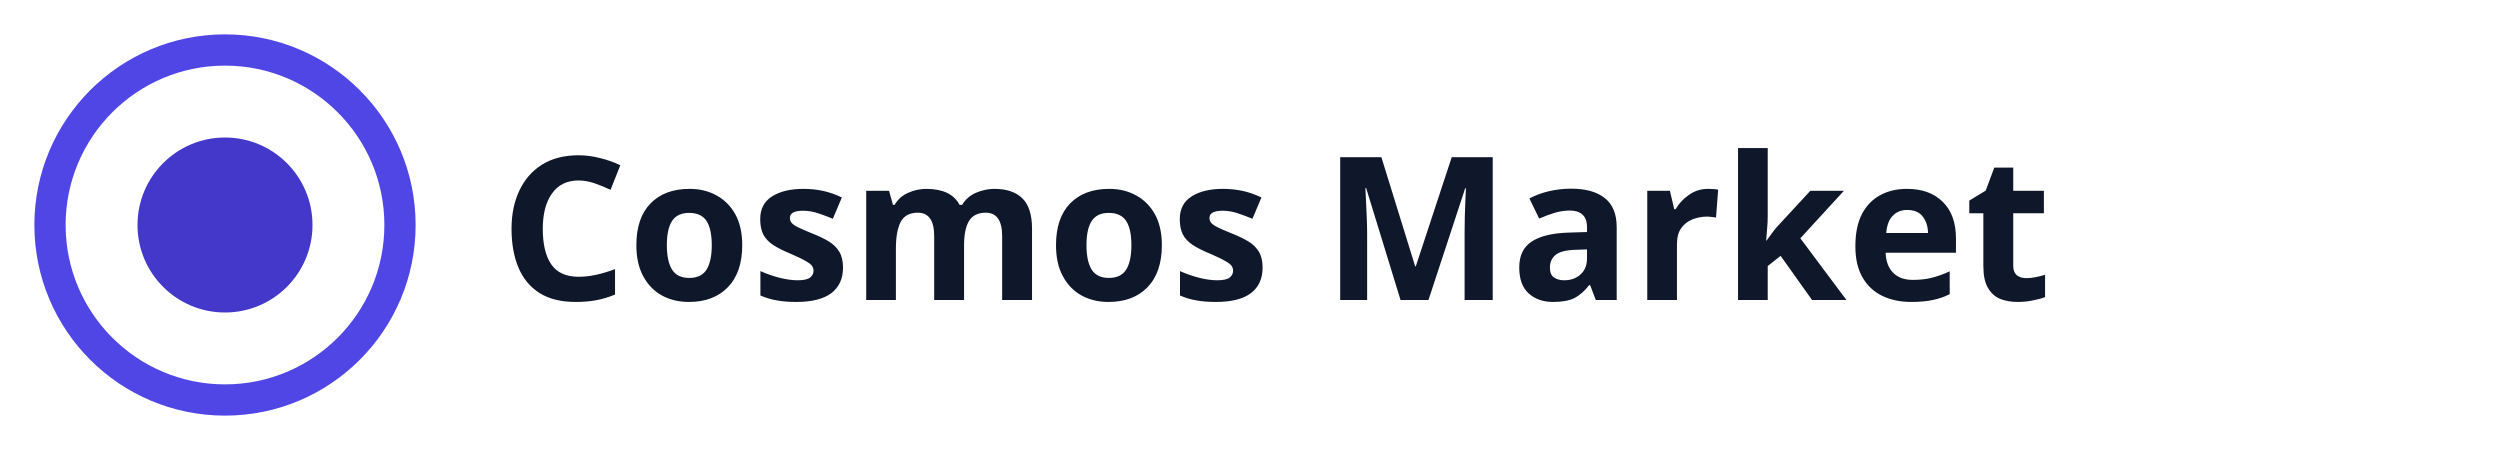
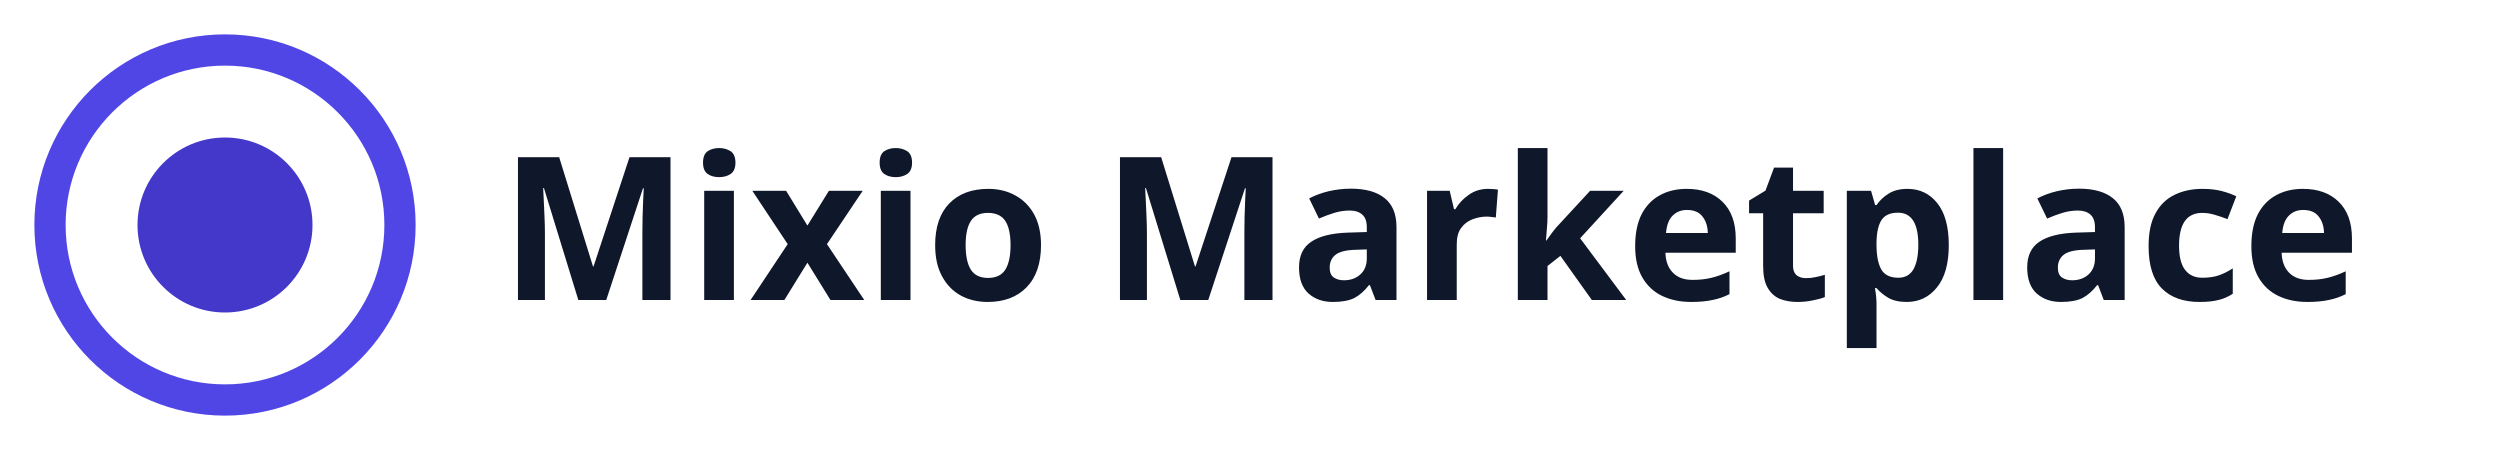
<svg xmlns="http://www.w3.org/2000/svg" viewBox="0 0 200 36" fill="none" aria-hidden="true">
  <circle cx="18" cy="18" r="14" stroke="#4f46e5" stroke-width="2.5" />
  <circle cx="18" cy="18" r="7" fill="#4338ca" />
-   <text x="40" y="24" font-family="system-ui,Segoe UI,sans-serif" font-size="16" font-weight="700" fill="#0f172a">Cosmos Market</text>
+   <text x="40" y="24" font-family="system-ui,Segoe UI,sans-serif" font-size="16" font-weight="700" fill="#0f172a">Mixio Marketplace</text>
</svg>
